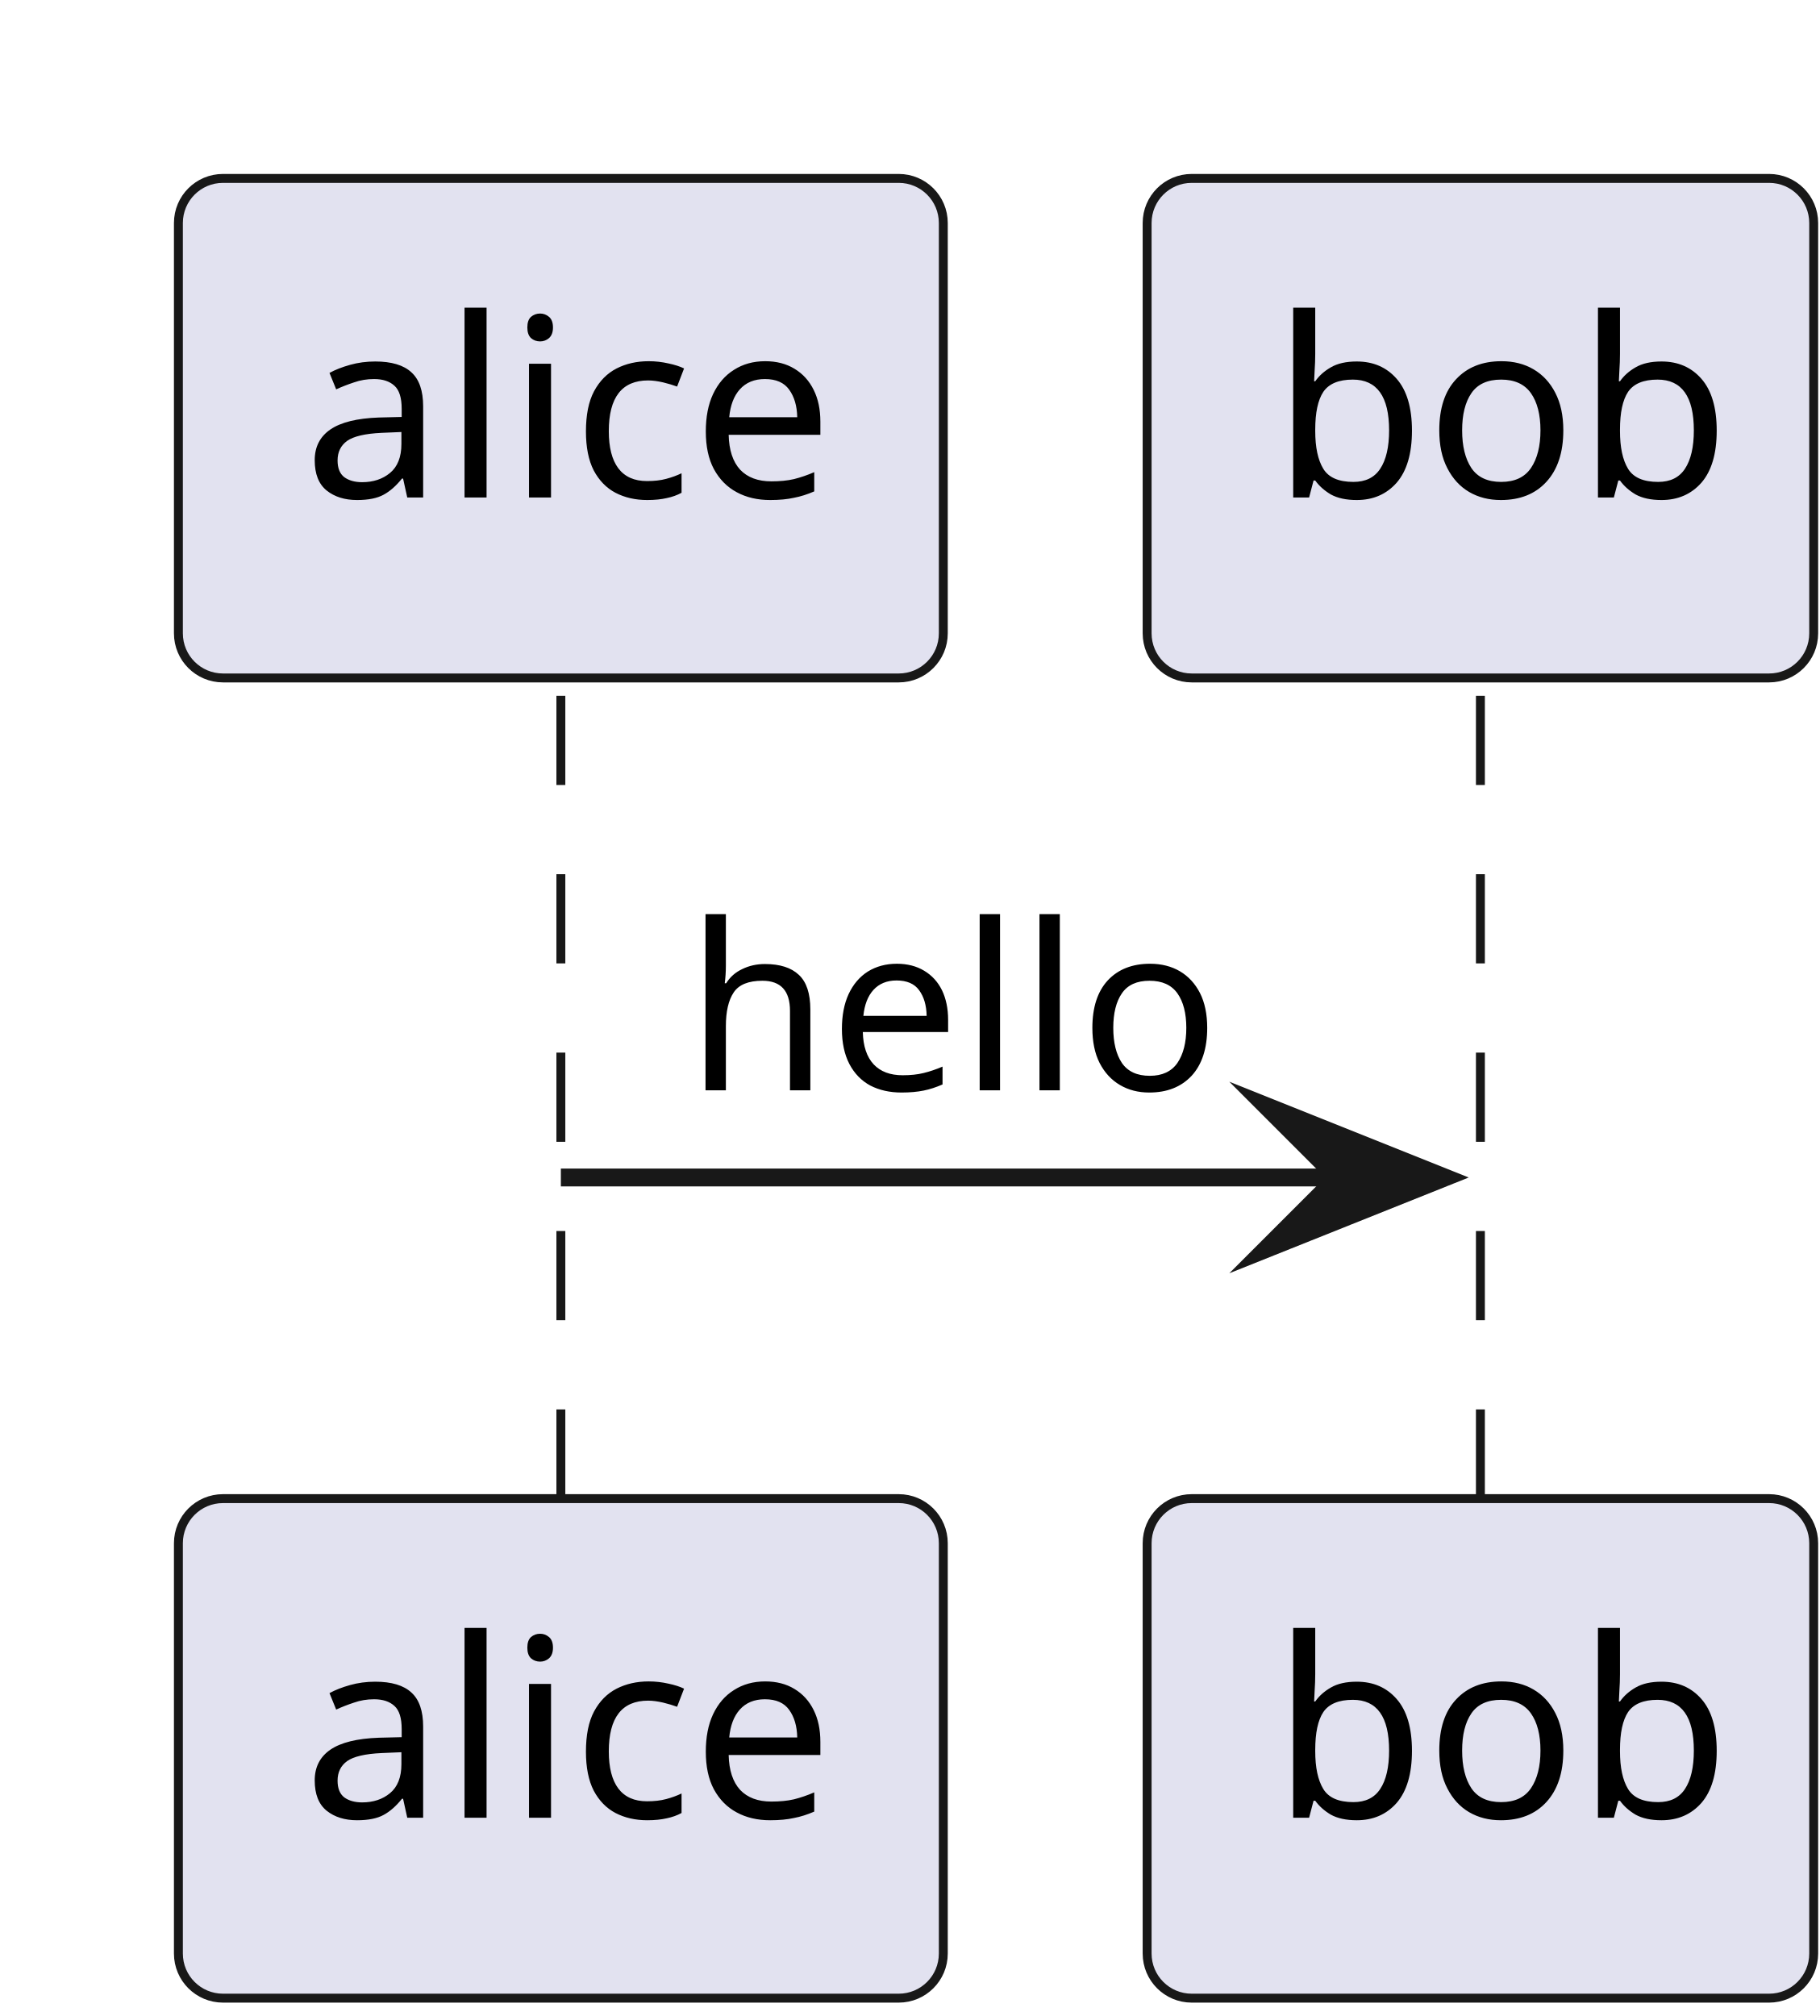
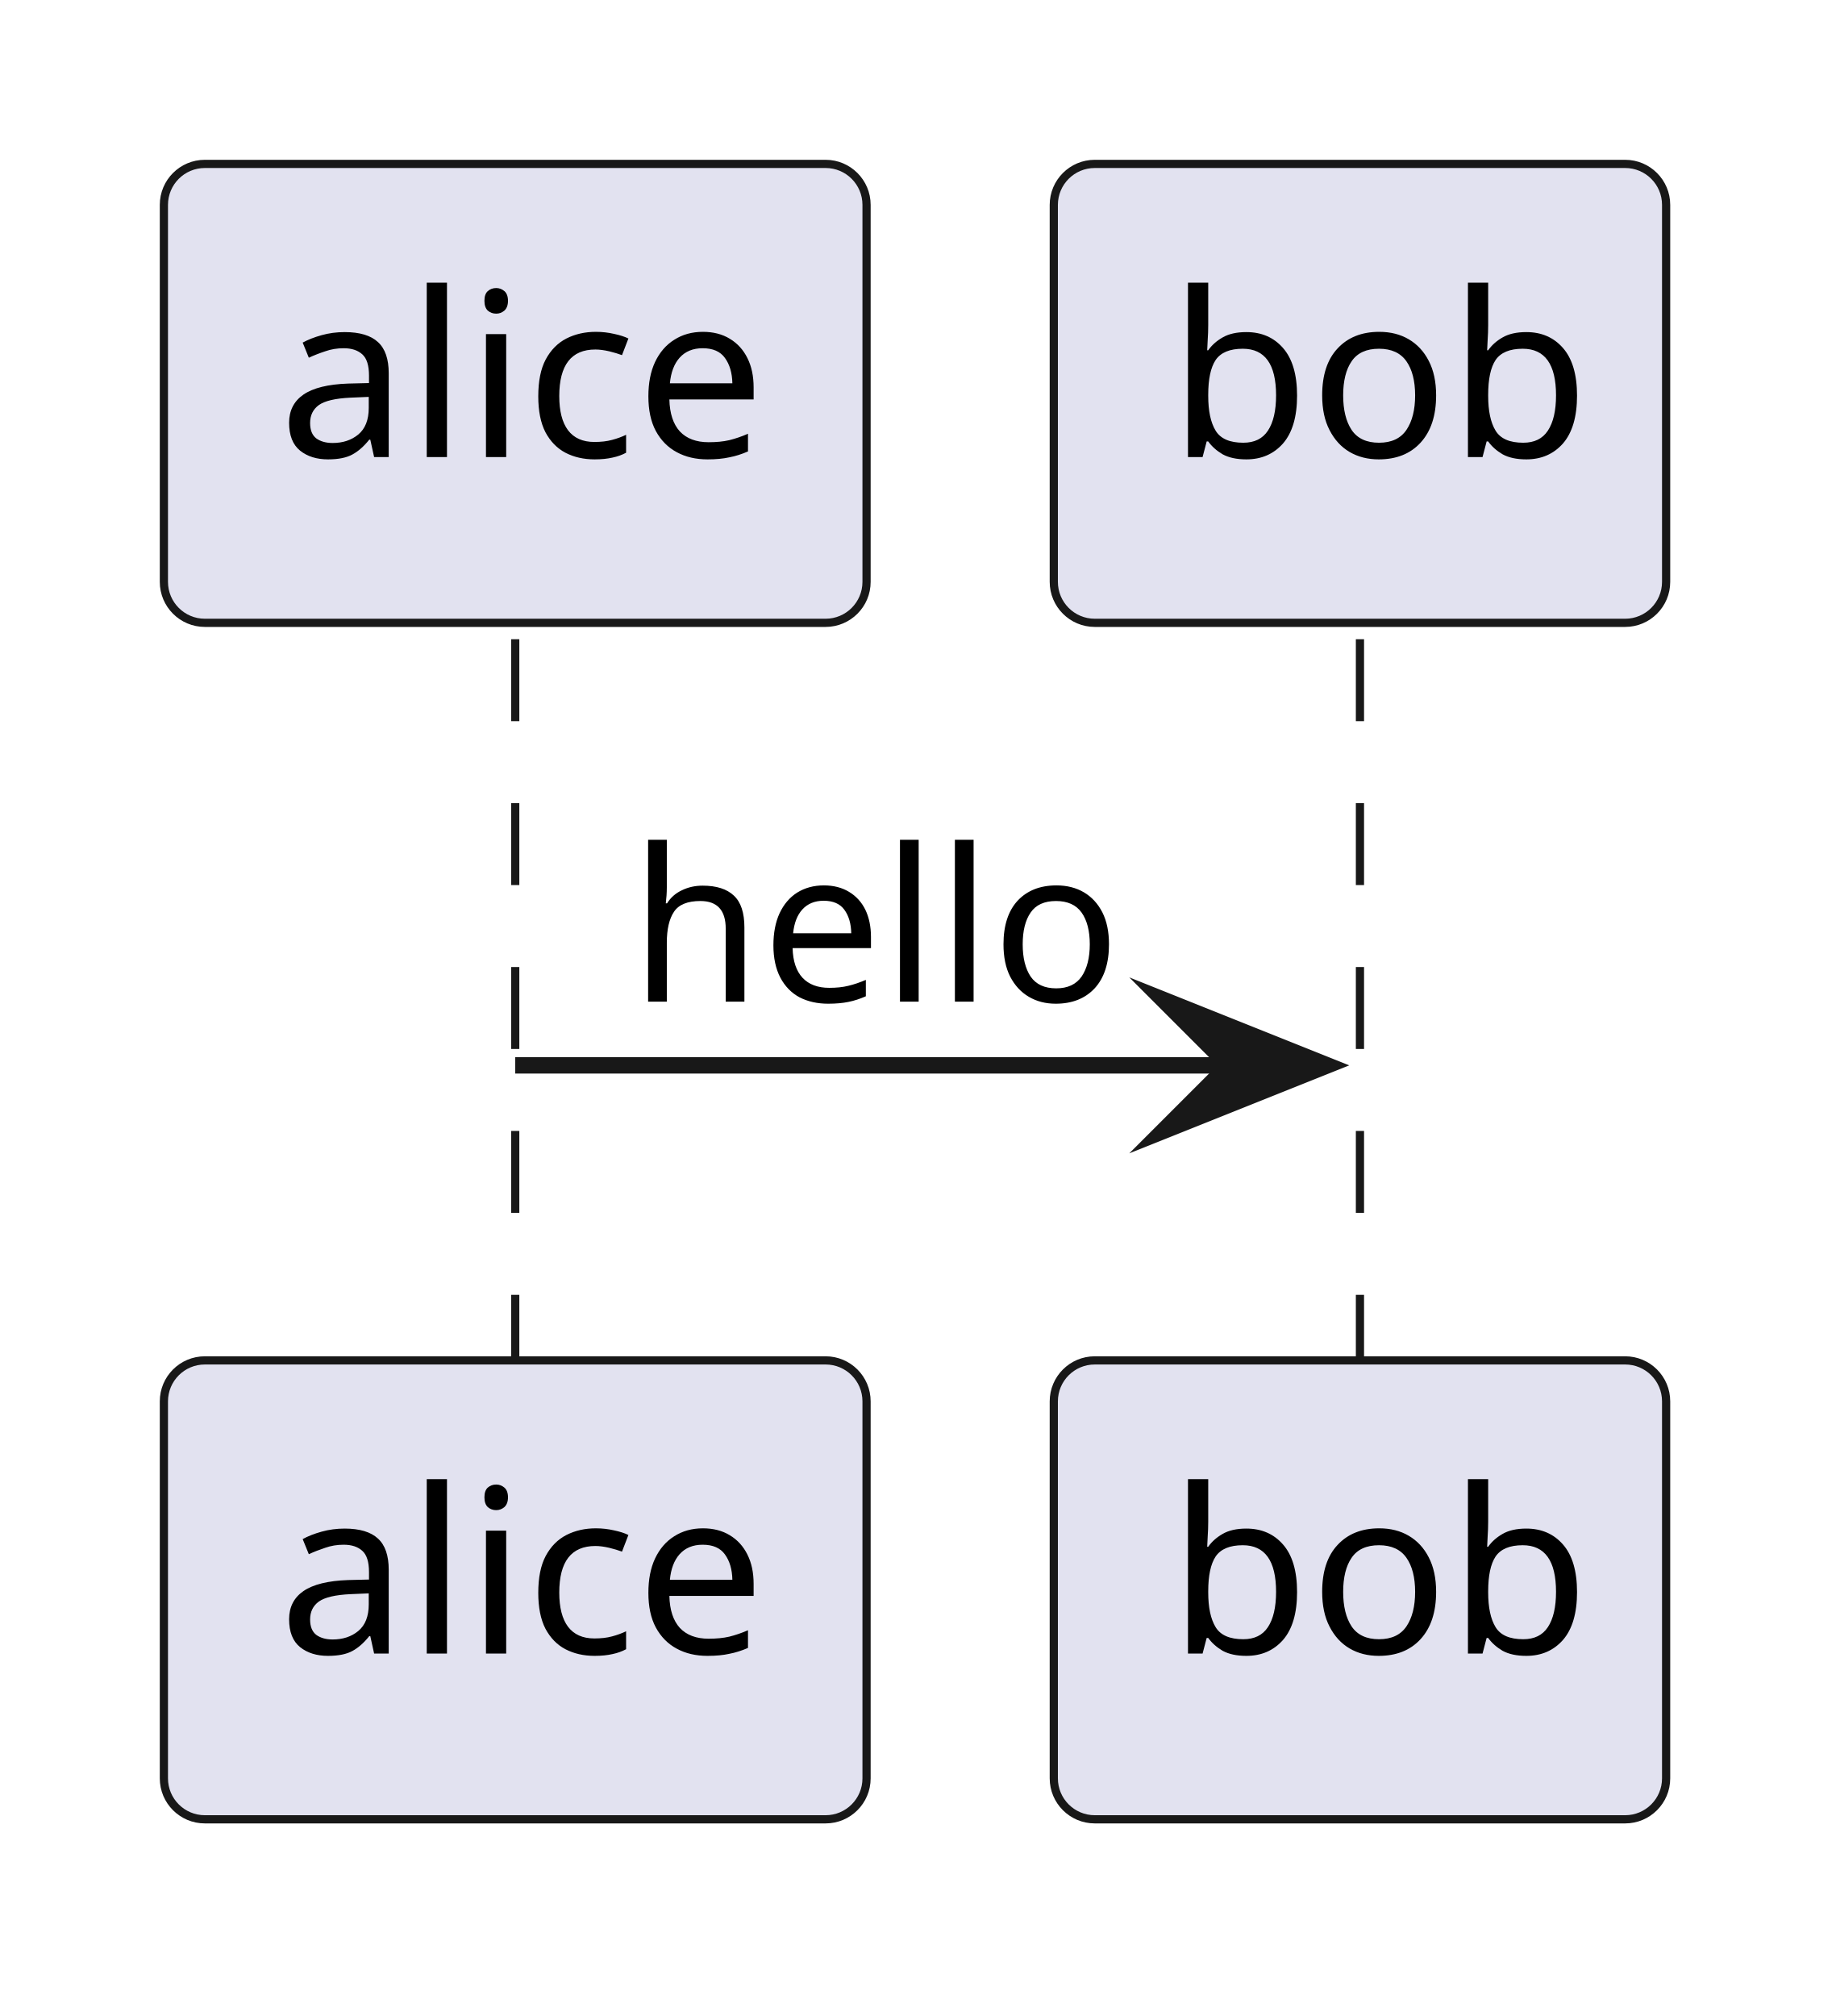
- <svg xmlns="http://www.w3.org/2000/svg" version="1.1" data-diagram-type="SEQUENCE" style="width:102px;height:113px;background:#FFFFFF;" width="102px" height="113px" viewBox="0 0 102 113" zoomAndPan="magnify" preserveAspectRatio="none" contentStyleType="text/css">
+ <svg xmlns="http://www.w3.org/2000/svg" version="1.1" data-diagram-type="SEQUENCE" style="width:112px;height:123px;background:#FFFFFF;" width="112px" height="123px" viewBox="0 0 112 123" zoomAndPan="magnify" preserveAspectRatio="none" contentStyleType="text/css">
  <defs />
  <g font-family="sans-serif" lengthAdjust="spacing">
    <g>
-       <rect x="27.938" y="39" width="8" height="45" fill="#000" fill-opacity="0" />
-       <line x1="31.438" y1="39" x2="31.438" y2="84" style="stroke:#181818;stroke-width:0.5;stroke-dasharray:5,5;" />
+       <rect x="27.938" y="39" width="8" height="44" fill="#000" fill-opacity="0" />
+       <line x1="31.438" y1="39" x2="31.438" y2="83" style="stroke:#181818;stroke-width:0.5;stroke-dasharray:5,5;" />
    </g>
    <g>
-       <rect x="79.481" y="39" width="8" height="45" fill="#000" fill-opacity="0" />
-       <line x1="82.981" y1="39" x2="82.981" y2="84" style="stroke:#181818;stroke-width:0.5;stroke-dasharray:5,5;" />
+       <rect x="79.481" y="39" width="8" height="44" fill="#000" fill-opacity="0" />
+       <line x1="82.981" y1="39" x2="82.981" y2="83" style="stroke:#181818;stroke-width:0.5;stroke-dasharray:5,5;" />
    </g>
    <rect x="10" y="10" width="42.875" height="28" fill="#E2E2F0" rx="2.5" ry="2.5" style="stroke:#181818;stroke-width:0.5;" />
    <text x="17" y="27.889" fill="#000" font-size="14" textLength="28.875">alice</text>
    <rect x="64.3" y="10" width="37.363" height="28" fill="#E2E2F0" rx="2.5" ry="2.5" style="stroke:#181818;stroke-width:0.5;" />
    <text x="71.3" y="27.889" fill="#000" font-size="14" textLength="23.363">bob</text>
-     <rect x="10" y="84" width="42.875" height="28" fill="#E2E2F0" rx="2.5" ry="2.5" style="stroke:#181818;stroke-width:0.5;" />
-     <text x="17" y="101.889" fill="#000" font-size="14" textLength="28.875">alice</text>
-     <rect x="64.3" y="84" width="37.363" height="28" fill="#E2E2F0" rx="2.5" ry="2.5" style="stroke:#181818;stroke-width:0.5;" />
-     <text x="71.3" y="101.889" fill="#000" font-size="14" textLength="23.363">bob</text>
-     <polygon points="70.981,62,80.981,66,70.981,70,74.981,66" fill="#181818" style="stroke:#181818;stroke-width:1;stroke-linejoin:miter;stroke-miterlimit:10;" />
-     <line x1="31.438" y1="66" x2="76.981" y2="66" style="stroke:#181818;stroke-width:1;" />
+     <rect x="10" y="83" width="42.875" height="28" fill="#E2E2F0" rx="2.5" ry="2.5" style="stroke:#181818;stroke-width:0.5;" />
+     <text x="17" y="100.889" fill="#000" font-size="14" textLength="28.875">alice</text>
+     <rect x="64.3" y="83" width="37.363" height="28" fill="#E2E2F0" rx="2.5" ry="2.5" style="stroke:#181818;stroke-width:0.5;" />
+     <text x="71.3" y="100.889" fill="#000" font-size="14" textLength="23.363">bob</text>
+     <polygon points="70.981,61,80.981,65,70.981,69,74.981,65" fill="#181818" style="stroke:#181818;stroke-width:1;stroke-linejoin:miter;stroke-miterlimit:10;" />
+     <line x1="31.438" y1="65" x2="76.981" y2="65" style="stroke:#181818;stroke-width:1;" />
    <text x="38.438" y="61.111" fill="#000" font-size="13" textLength="27.544">hello</text>
  </g>
</svg>
